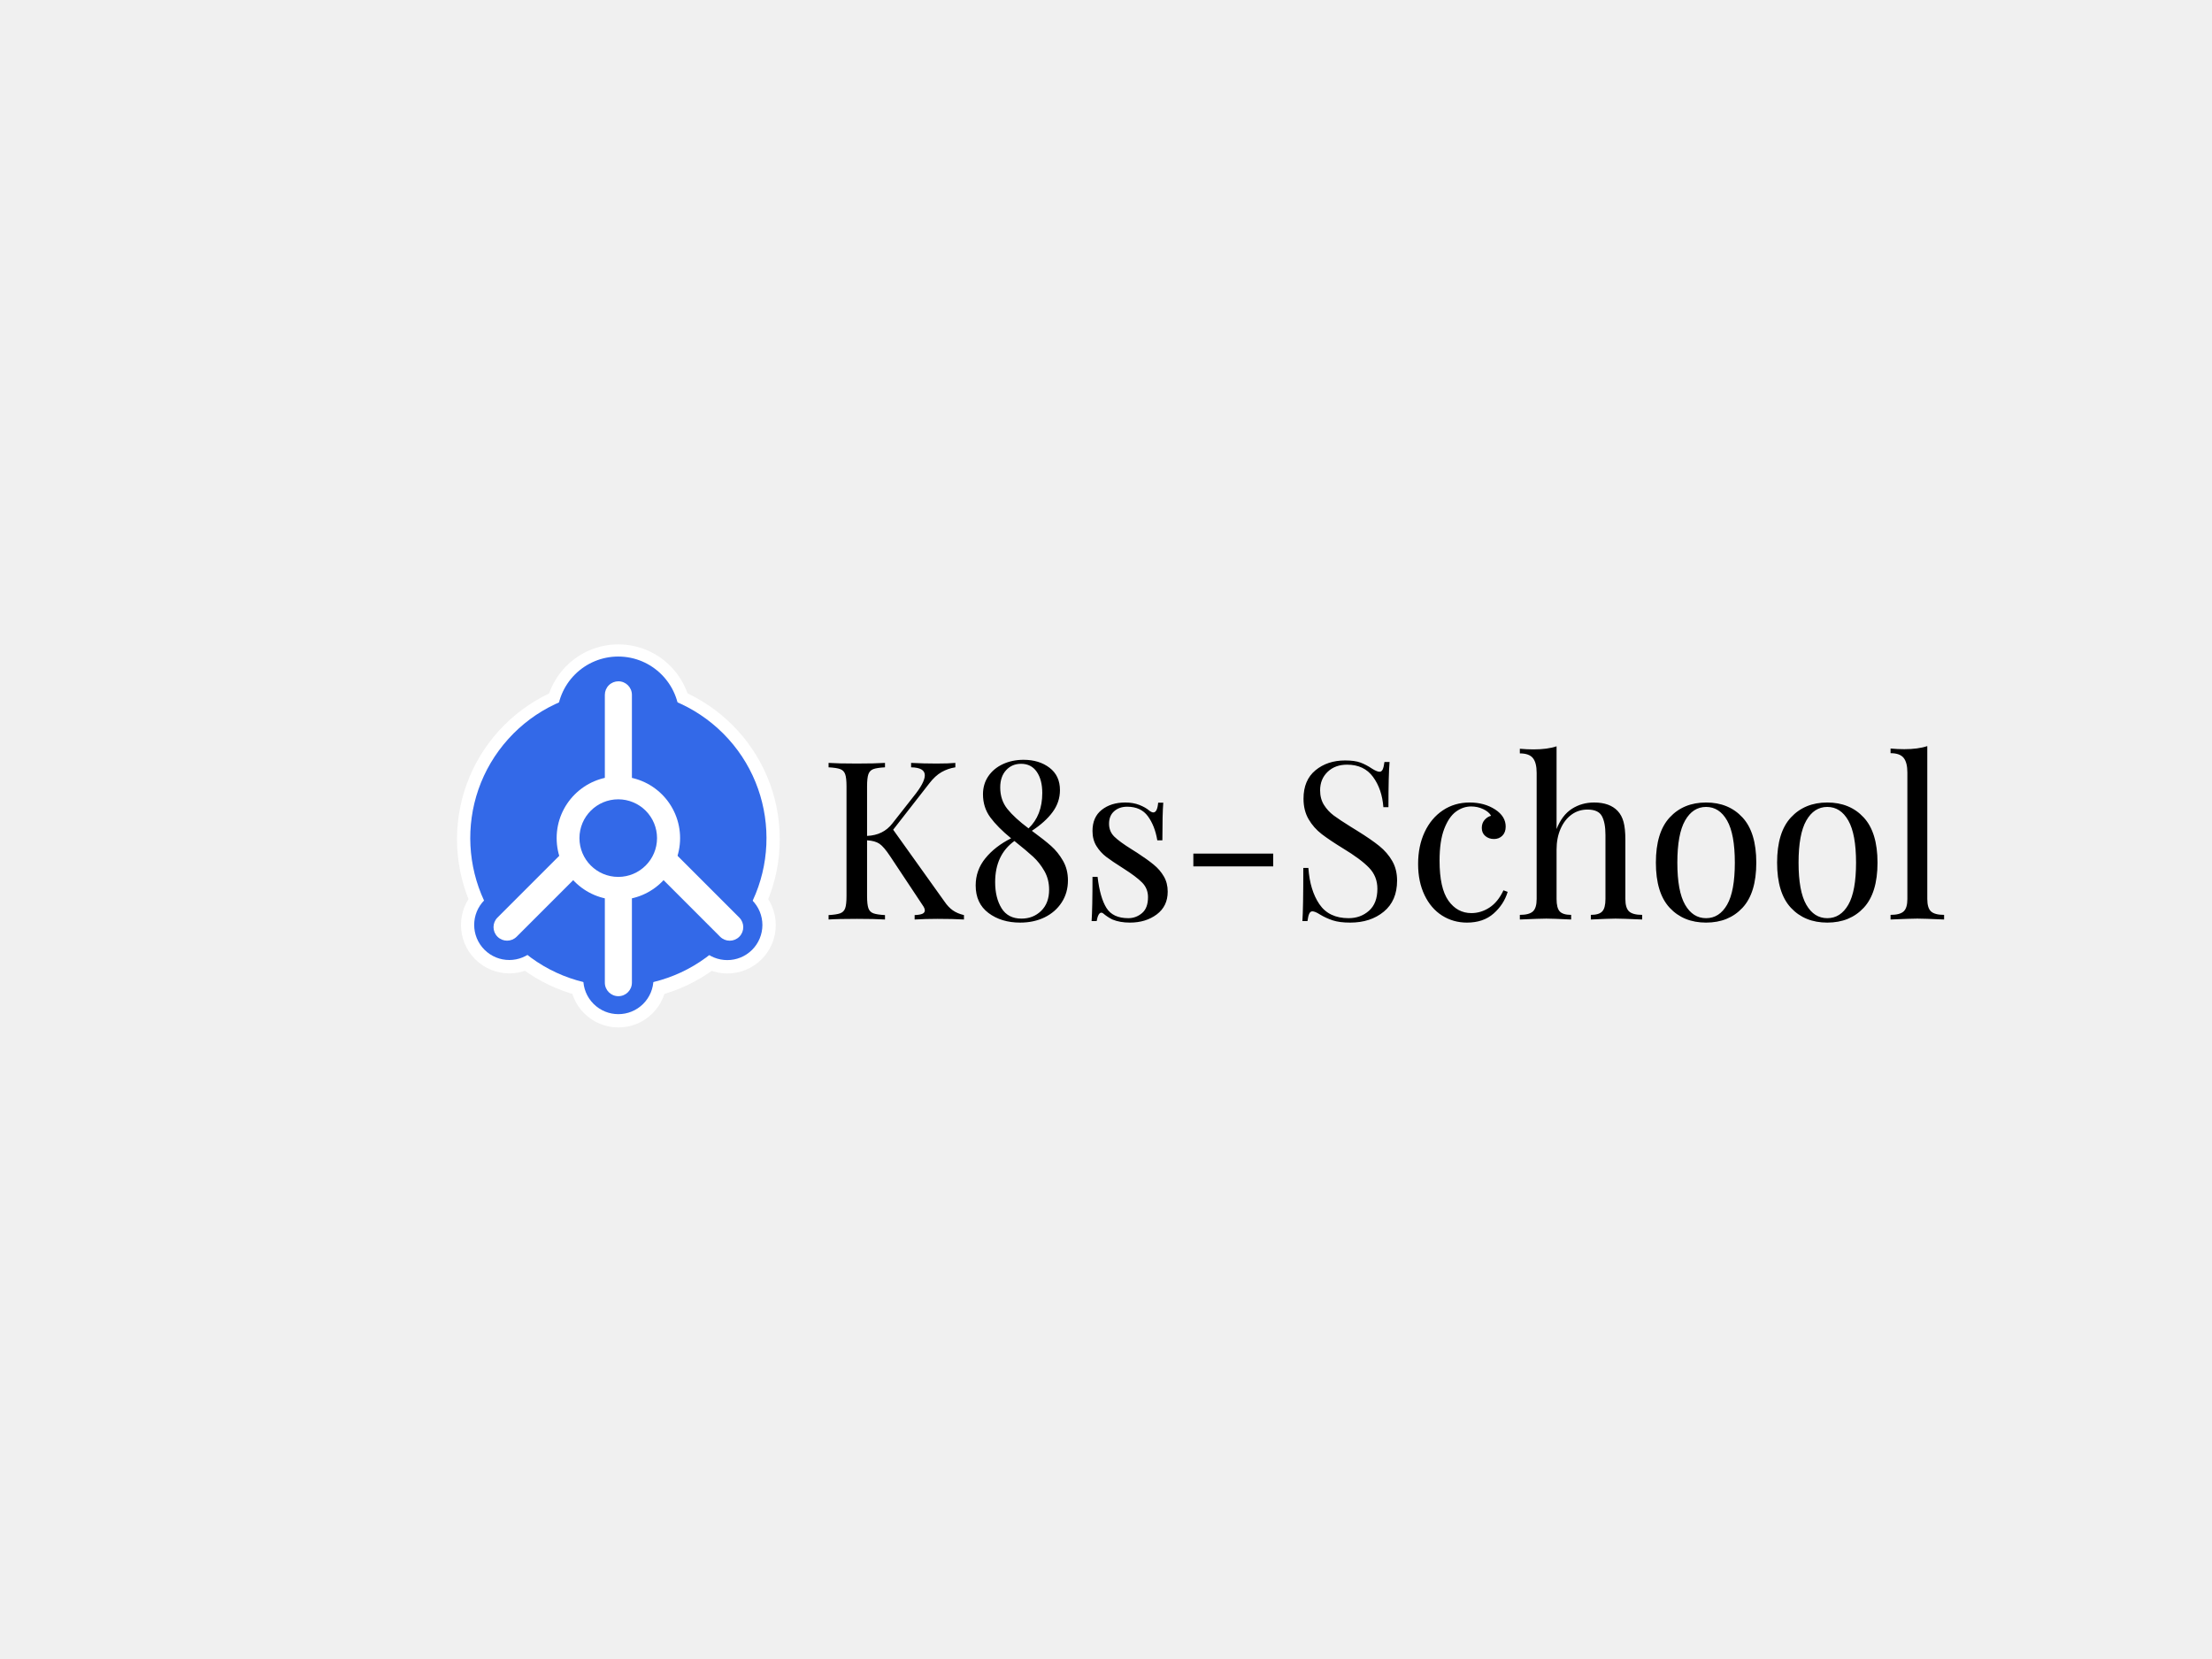
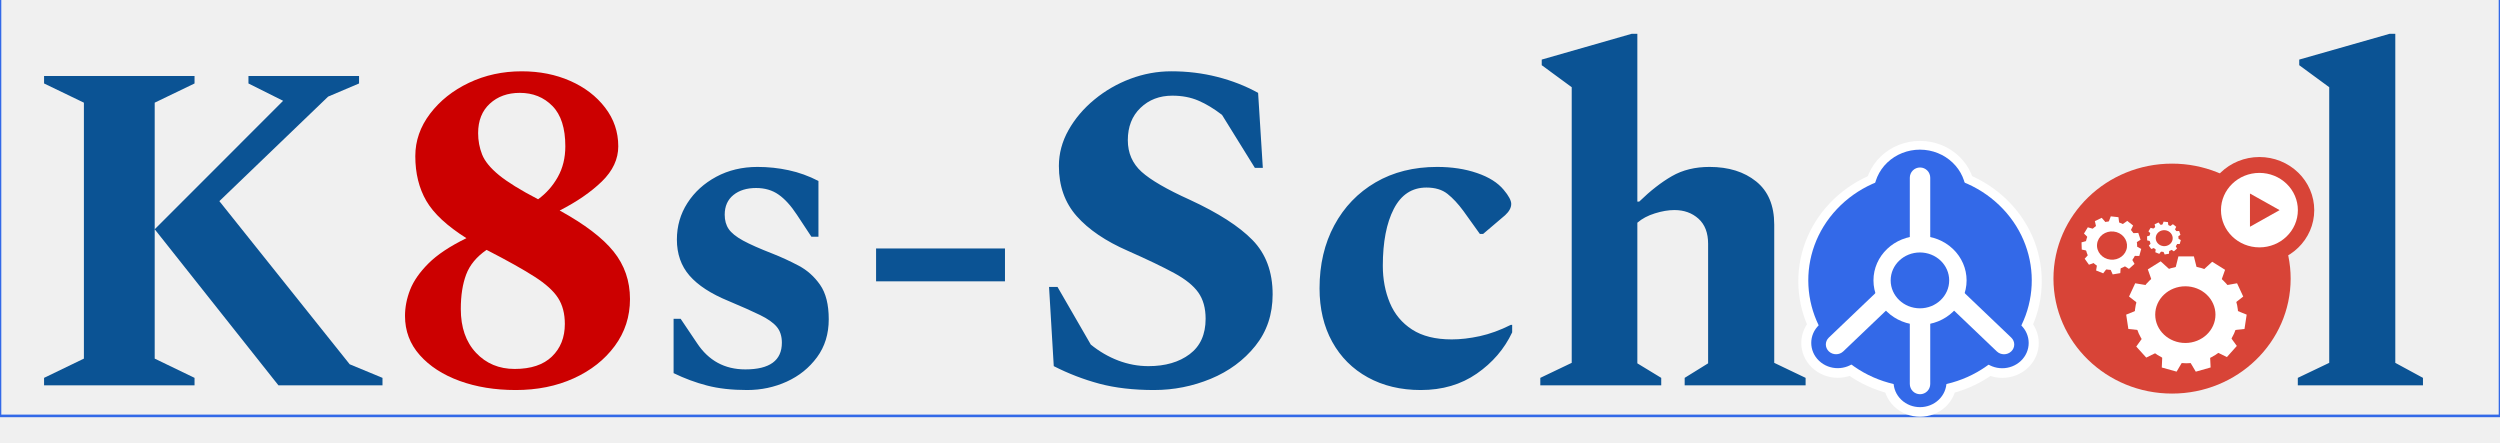
- <svg xmlns="http://www.w3.org/2000/svg" version="1.1" viewBox="0.0 0.0 960.0 720.0" fill="none" stroke="none" stroke-linecap="square" stroke-miterlimit="10">
+ <svg xmlns="http://www.w3.org/2000/svg" version="1.1" viewBox="0.0 0.0 960.0 170.0" fill="none" stroke="none" stroke-linecap="square" stroke-miterlimit="10">
  <clipPath id="p.0">
-     <path d="m0 0l960.0 0l0 720.0l-960.0 0l0 -720.0z" clip-rule="nonzero" />
+     <path d="m0 0l960.0 0l0 170.0l-960.0 0l0 -170.0z" clip-rule="nonzero" />
  </clipPath>
  <g clip-path="url(#p.0)">
-     <path fill="#000000" fill-opacity="0.0" d="m0 0l960.0 0l0 720.0l-960.0 0z" fill-rule="evenodd" />
-     <path fill="#000000" fill-opacity="0.0" d="m346.572 297.903l574.835 0l0 131.748l-574.835 0z" fill-rule="evenodd" />
-     <path fill="#000000" d="m409.916 391.282q1.625 2.406 3.594 3.797q1.969 1.391 4.844 2.062l0 1.922q-4.609 -0.281 -11.516 -0.281q-5.188 0 -9.891 0.281l0 -1.922q2.312 -0.094 3.359 -0.562q1.062 -0.484 1.062 -1.453q0 -0.953 -0.969 -2.297l-14.016 -21.125q-2.781 -4.219 -4.703 -5.516q-1.922 -1.297 -5.375 -1.5l0 24.203q0 3.641 0.578 5.281q0.578 1.625 2.156 2.203q1.594 0.578 5.047 0.766l0 1.922q-4.422 -0.281 -12.203 -0.281q-8.25 0 -12.281 0.281l0 -1.922q3.453 -0.188 5.031 -0.766q1.594 -0.578 2.172 -2.203q0.578 -1.641 0.578 -5.281l0 -47.625q0 -3.641 -0.578 -5.266q-0.578 -1.641 -2.172 -2.219q-1.578 -0.578 -5.031 -0.766l0 -1.922q4.031 0.281 12.281 0.281q7.688 0 12.203 -0.281l0 1.922q-3.453 0.188 -5.047 0.766q-1.578 0.578 -2.156 2.219q-0.578 1.625 -0.578 5.266l0 21.516q7.016 -0.297 10.953 -5.375l9.203 -11.719q4.906 -6.047 4.906 -9.219q0 -3.359 -5.953 -3.453l0 -1.922q5.469 0.281 11.031 0.281q5.281 0 8.172 -0.281l0 1.922q-3.172 0.484 -5.969 2.062q-2.781 1.578 -5.359 4.938l-15.656 20.078l22.281 31.188zm37.911 -30.719q5.375 3.938 8.344 6.578q2.984 2.641 5.141 6.391q2.172 3.734 2.172 8.547q0 5.375 -2.703 9.547q-2.688 4.172 -7.391 6.484q-4.703 2.297 -10.656 2.297q-8.156 0 -13.734 -4.172q-5.562 -4.188 -5.562 -11.953q0 -6.625 4.219 -11.812q4.234 -5.188 11.156 -8.641q-5.859 -4.797 -9.031 -9.109q-3.172 -4.328 -3.172 -10.0q0 -4.406 2.297 -7.812q2.312 -3.406 6.344 -5.281q4.031 -1.875 8.938 -1.875q6.812 0 11.312 3.453q4.516 3.453 4.516 9.703q0 5.188 -3.172 9.5q-3.156 4.312 -9.016 8.156zm-4.703 -29.078q-3.938 0 -6.484 2.781q-2.547 2.781 -2.547 7.484q0 5.469 3.125 9.359q3.125 3.891 9.172 8.406q5.953 -5.672 5.953 -15.359q0 -5.766 -2.406 -9.219q-2.391 -3.453 -6.812 -3.453zm0.188 67.188q5.094 0 8.547 -3.359q3.453 -3.359 3.453 -9.203q0 -4.516 -2.062 -8.109q-2.062 -3.609 -4.891 -6.203q-2.828 -2.594 -8.109 -6.812q-8.359 6.047 -8.359 17.859q0 6.812 2.781 11.328q2.797 4.5 8.641 4.5zm45.029 -50.391q3.453 0 6.141 1.062q2.688 1.047 4.328 2.484q1.047 0.766 1.719 0.766q1.734 0 2.109 -4.219l2.219 0q-0.391 4.703 -0.391 16.312l-2.203 0q-1.062 -6.328 -4.094 -10.453q-3.016 -4.125 -8.969 -4.125q-3.453 0 -5.672 1.969q-2.203 1.953 -2.203 5.422q0 3.359 2.297 5.609q2.312 2.25 7.406 5.422q0.859 0.484 2.594 1.641q4.406 2.875 7.094 5.094q2.703 2.203 4.375 5.078q1.688 2.875 1.688 6.625q0 6.328 -4.766 9.891q-4.75 3.547 -11.656 3.547q-4.328 0 -7.578 -1.344q-2.125 -1.062 -3.938 -2.594q-0.391 -0.375 -0.875 -0.375q-0.672 0 -1.203 0.953q-0.516 0.953 -0.812 2.688l-2.203 0q0.391 -5.469 0.391 -19.203l2.203 0q1.062 9.031 3.844 13.5q2.781 4.453 9.5 4.453q3.359 0 5.953 -2.203q2.594 -2.203 2.594 -6.922q0 -3.734 -2.547 -6.328q-2.547 -2.594 -8.297 -6.234q-4.719 -2.984 -7.266 -4.906q-2.531 -1.922 -4.266 -4.703q-1.719 -2.781 -1.719 -6.531q0 -6.047 4.031 -9.203q4.031 -3.172 10.172 -3.172zm64.224 27.734l-34.656 0l0 -5.562l34.656 0l0 5.562zm31.201 -45.984q4.219 0 6.672 0.922q2.453 0.906 5.031 2.641q2.125 1.344 3.266 1.344q0.875 0 1.344 -1.0q0.484 -1.016 0.766 -3.234l2.219 0q-0.484 5.578 -0.484 19.594l-2.203 0q-0.578 -7.781 -4.469 -13.109q-3.891 -5.328 -11.281 -5.328q-5.188 0 -8.453 3.125q-3.25 3.125 -3.25 8.016q0 3.641 1.672 6.328q1.688 2.688 4.266 4.609q2.594 1.922 7.406 4.906l2.781 1.719q6.047 3.75 9.547 6.578q3.5 2.828 5.609 6.484q2.125 3.641 2.125 8.547q0 8.734 -5.766 13.484q-5.766 4.75 -14.594 4.75q-4.609 0 -7.547 -0.969q-2.922 -0.953 -5.609 -2.578q-2.109 -1.344 -3.25 -1.344q-0.875 0 -1.359 1.016q-0.469 1.0 -0.766 3.203l-2.203 0q0.391 -5.281 0.391 -23.047l2.203 0q0.672 9.703 4.797 15.75q4.125 6.047 12.672 6.047q5.188 0 8.828 -3.219q3.656 -3.219 3.656 -9.547q0 -5.375 -3.609 -9.109q-3.594 -3.75 -11.375 -8.453q-5.656 -3.469 -9.172 -6.156q-3.5 -2.688 -5.703 -6.469q-2.203 -3.797 -2.203 -8.891q0 -8.062 5.172 -12.328q5.188 -4.281 12.875 -4.281zm54.043 18.25q6.438 0 11.141 3.062q4.516 2.984 4.516 7.406q0 2.484 -1.453 3.938q-1.438 1.438 -3.641 1.438q-2.203 0 -3.75 -1.297q-1.531 -1.297 -1.531 -3.516q0 -2.016 1.156 -3.406q1.156 -1.391 2.875 -1.875q-0.953 -1.719 -3.406 -2.875q-2.453 -1.156 -5.234 -1.156q-3.547 0 -6.625 2.266q-3.062 2.25 -5.078 7.484q-2.016 5.234 -2.016 13.781q0 11.906 3.828 17.328q3.844 5.422 9.984 5.422q4.141 0 7.828 -2.391q3.703 -2.406 6.094 -7.5l1.828 0.672q-1.641 5.469 -6.109 9.406q-4.453 3.938 -11.562 3.938q-5.938 0 -10.797 -3.062q-4.844 -3.078 -7.625 -8.891q-2.781 -5.812 -2.781 -13.484q0 -7.781 2.828 -13.828q2.828 -6.047 7.906 -9.453q5.094 -3.406 11.625 -3.406zm37.734 11.516q2.391 -6.047 6.656 -8.781q4.281 -2.734 9.656 -2.734q6.719 0 10.188 3.641q1.812 1.922 2.578 4.812q0.781 2.875 0.781 7.766l0 25.641q0 3.938 1.625 5.422q1.625 1.484 5.672 1.484l0 2.016q-8.844 -0.391 -11.531 -0.391q-2.688 0 -10.75 0.391l0 -2.016q3.547 0 4.938 -1.484q1.406 -1.484 1.406 -5.422l0 -27.75q0 -5.375 -1.547 -8.203q-1.531 -2.844 -6.234 -2.844q-3.938 0 -6.969 2.219q-3.016 2.203 -4.75 6.188q-1.719 3.984 -1.719 8.969l0 21.422q0 3.938 1.391 5.422q1.391 1.484 4.938 1.484l0 2.016q-8.062 -0.391 -10.75 -0.391q-2.688 0 -11.516 0.391l0 -2.016q4.031 0 5.656 -1.484q1.641 -1.484 1.641 -5.422l0 -54.719q0 -4.422 -1.641 -6.438q-1.625 -2.016 -5.656 -2.016l0 -2.016q3.062 0.281 5.953 0.281q6.047 0 9.984 -1.344l0 35.906zm64.885 -11.516q9.797 0 15.797 6.484q6.0 6.469 6.0 19.625q0 13.156 -6.0 19.594q-6.0 6.422 -15.797 6.422q-9.781 0 -15.781 -6.422q-6.0 -6.438 -6.0 -19.594q0 -13.156 6.0 -19.625q6.0 -6.484 15.781 -6.484zm0 1.922q-5.75 0 -9.109 5.906q-3.359 5.891 -3.359 18.281q0 12.391 3.359 18.25q3.359 5.844 9.109 5.844q5.766 0 9.125 -5.844q3.359 -5.859 3.359 -18.25q0 -12.391 -3.359 -18.281q-3.359 -5.906 -9.125 -5.906zm52.608 -1.922q9.797 0 15.797 6.484q6.0 6.469 6.0 19.625q0 13.156 -6.0 19.594q-6.0 6.422 -15.797 6.422q-9.781 0 -15.781 -6.422q-6.0 -6.438 -6.0 -19.594q0 -13.156 6.0 -19.625q6.0 -6.484 15.781 -6.484zm0 1.922q-5.75 0 -9.109 5.906q-3.359 5.891 -3.359 18.281q0 12.391 3.359 18.25q3.359 5.844 9.109 5.844q5.766 0 9.125 -5.844q3.359 -5.859 3.359 -18.25q0 -12.391 -3.359 -18.281q-3.359 -5.906 -9.125 -5.906zm43.398 39.938q0 3.938 1.625 5.422q1.641 1.484 5.672 1.484l0 2.016q-8.828 -0.391 -11.609 -0.391q-2.797 0 -11.625 0.391l0 -2.016q4.031 0 5.656 -1.484q1.641 -1.484 1.641 -5.422l0 -54.828q0 -4.406 -1.641 -6.422q-1.625 -2.016 -5.656 -2.016l0 -2.016q2.984 0.281 5.953 0.281q6.047 0 9.984 -1.344l0 66.344z" fill-rule="nonzero" />
-     <path fill="#ffffff" d="m206.214 386.592l0 0c8.202 -8.202 21.499 -8.202 29.701 0l0 0c3.939 3.939 6.151 9.28 6.151 14.85c0 5.57 -2.213 10.912 -6.151 14.85l0 0c-8.202 8.202 -21.499 8.202 -29.701 0l0 0c-8.202 -8.202 -8.202 -21.499 0 -29.701z" fill-rule="evenodd" />
-     <path fill="#ffffff" d="m300.831 386.631l0 0c8.202 -8.202 21.499 -8.202 29.701 0l0 0c3.939 3.939 6.151 9.28 6.151 14.85c0 5.57 -2.213 10.912 -6.151 14.85l0 0c-8.202 8.202 -21.499 8.202 -29.701 0l0 0c-8.202 -8.202 -8.202 -21.499 0 -29.701z" fill-rule="evenodd" />
-     <path fill="#ffffff" d="m253.521 410.053l0 0c8.202 -8.202 21.499 -8.202 29.701 0l0 0c3.939 3.939 6.151 9.28 6.151 14.85c0 5.57 -2.213 10.912 -6.151 14.85l0 0c-8.202 8.202 -21.499 8.202 -29.701 0l0 0c-8.202 -8.202 -8.202 -21.499 0 -29.701z" fill-rule="evenodd" />
-     <path fill="#ffffff" d="m268.375 434.245l0 0c-38.677 0 -70.032 -31.354 -70.032 -70.031l0 0c0 -18.573 7.378 -36.386 20.512 -49.52c13.133 -13.133 30.946 -20.512 49.52 -20.512l0 0c38.677 0 70.031 31.354 70.031 70.031l0 0c0 38.677 -31.354 70.031 -70.031 70.031z" fill-rule="evenodd" />
-     <path fill="#ffffff" d="m268.355 343.383l0 0c-17.581 0 -31.833 -14.265 -31.835 -31.861l0 0c-6.1035156E-4 -8.45 3.353 -16.554 9.322 -22.529c5.969 -5.975 14.066 -9.332 22.508 -9.332l0 0c17.581 0 31.833 14.265 31.835 31.861l0 0c0.001 17.596 -14.25 31.861 -31.83 31.861z" fill-rule="evenodd" />
-     <path fill="#ffffff" d="m268.355 337.032l0 0c-14.098 0 -25.528 -11.422 -25.529 -25.511l0 0c-4.8828125E-4 -6.766 2.689 -13.255 7.476 -18.039c4.787 -4.784 11.28 -7.472 18.05 -7.472l0 0c14.098 0 25.528 11.422 25.529 25.511l0 0c0.001 14.089 -11.427 25.511 -25.526 25.511z" fill-rule="evenodd" />
-     <path fill="#3369e8" d="m268.338 338.103l0 0c-14.673 0 -26.574 -11.901 -26.583 -26.583l0 0c-0.004 -7.05 2.791 -13.812 7.77 -18.797c4.979 -4.985 11.735 -7.786 18.781 -7.786l0 0c14.672 0 26.574 11.901 26.583 26.583l0 0c0.009 14.681 -11.879 26.583 -26.551 26.583z" fill-rule="evenodd" />
-     <path fill="#3369e8" d="m225.302 411.438l0 0c-26.353 -23.796 -28.433 -64.443 -4.646 -90.787l0 0c11.423 -12.651 27.406 -20.244 44.432 -21.11c17.026 -0.865 33.701 5.068 46.356 16.496l0 0c26.353 23.796 28.433 64.443 4.646 90.787l0 0c-23.787 26.344 -64.434 28.41 -90.787 4.614z" fill-rule="evenodd" />
-     <path fill="#3369e8" d="m257.601 414.131l0 0c5.949 -5.949 15.594 -5.949 21.543 0l0 0c2.857 2.857 4.462 6.732 4.462 10.772c0 4.04 -1.605 7.915 -4.462 10.772l0 0c-5.949 5.949 -15.594 5.949 -21.543 0l0 0c-5.949 -5.949 -5.949 -15.594 0 -21.543z" fill-rule="evenodd" />
-     <path fill="#ffffff" d="m268.373 432.345l0 0c-3.244 0 -5.874 -2.63 -5.874 -5.874l0 -124.913c0 -1.558 0.619 -3.052 1.72 -4.154c1.102 -1.102 2.596 -1.72 4.154 -1.72l0 0l0 0c3.244 0 5.874 2.63 5.874 5.874l0 124.913c0 3.244 -2.63 5.874 -5.874 5.874z" fill-rule="evenodd" />
-     <path fill="#3369e8" d="m210.257 390.633l0 0c5.949 -5.949 15.594 -5.949 21.543 0l0 0c2.857 2.857 4.462 6.731 4.462 10.772c0 4.04 -1.605 7.915 -4.462 10.772l0 0c-5.949 5.949 -15.594 5.949 -21.543 0l0 0c-5.949 -5.949 -5.949 -15.594 0 -21.543z" fill-rule="evenodd" />
-     <path fill="#3369e8" d="m304.874 390.672l0 0c5.949 -5.949 15.594 -5.949 21.543 0l0 0c2.857 2.857 4.462 6.731 4.462 10.772c0 4.04 -1.605 7.915 -4.462 10.772l0 0c-5.949 5.949 -15.594 5.949 -21.543 0l0 0c-5.949 -5.949 -5.949 -15.594 0 -21.543z" fill-rule="evenodd" />
-     <path fill="#ffffff" d="m215.911 406.524l0 0c-2.296 -2.296 -2.296 -6.019 0 -8.315l48.315 -48.315c1.103 -1.103 2.598 -1.722 4.157 -1.722c1.559 0 3.055 0.619 4.158 1.722l0 0l0 0c2.296 2.296 2.296 6.019 0 8.315l-48.315 48.315c-2.296 2.296 -6.019 2.296 -8.315 0z" fill-rule="evenodd" />
-     <path fill="#ffffff" d="m320.851 406.538l0 0c-2.296 2.296 -6.019 2.296 -8.315 0l-48.315 -48.315c-1.103 -1.103 -1.722 -2.598 -1.722 -4.157c0 -1.559 0.619 -3.055 1.722 -4.157l0 0l0 0c2.296 -2.296 6.019 -2.296 8.315 0l48.315 48.315c2.296 2.296 2.296 6.019 0 8.315z" fill-rule="evenodd" />
-     <path fill="#ffffff" d="m241.585 363.736l0 0c0 -14.794 11.993 -26.787 26.787 -26.787l0 0c7.104 0 13.918 2.822 18.942 7.846c5.024 5.024 7.846 11.837 7.846 18.942l0 0c0 14.794 -11.993 26.787 -26.787 26.787l0 0c-14.794 0 -26.787 -11.993 -26.787 -26.787z" fill-rule="evenodd" />
-     <path fill="#3369e8" d="m251.48 363.736l0 0c0 -9.298 7.537 -16.835 16.835 -16.835l0 0c4.465 0 8.747 1.774 11.904 4.931c3.157 3.157 4.931 7.439 4.931 11.904l0 0c0 9.298 -7.537 16.835 -16.835 16.835l0 0c-9.298 0 -16.835 -7.537 -16.835 -16.835z" fill-rule="evenodd" />
+     <path fill="#000000" fill-opacity="0.0" d="m0 0l960.0 0l0 170.0l-960.0 0z" fill-rule="evenodd" />
+     <path fill="#000000" fill-opacity="0.0" d="m0 -33.827l960.0 0l0 193.543l-960.0 0z" fill-rule="evenodd" />
+     <path stroke="#3369e8" stroke-width="1.0" stroke-linejoin="round" stroke-linecap="butt" d="m0 -33.827l960.0 0l0 193.543l-960.0 0z" fill-rule="evenodd" />
+     <path fill="#0b5394" d="m16.922 147.973l0 -2.875l15.297 -7.391l0 -98.281l-15.297 -7.375l0 -2.875l57.781 0l0 2.875l-15.297 7.375l0 98.281l15.297 7.391l0 2.875l-57.781 0zm42.484 -59.938l49.312 -49.328l-13.312 -6.656l0 -2.875l42.469 0l0 2.875l-11.875 5.047l-41.766 40.141l50.047 62.641l12.594 5.219l0 2.875l-39.953 0l-47.516 -59.938z" fill-rule="nonzero" />
+     <path fill="#cc0000" d="m198.008 149.77q-11.891 0 -21.516 -3.5q-9.625 -3.516 -15.297 -9.906q-5.672 -6.391 -5.672 -15.031q0 -5.047 1.969 -10.078q1.984 -5.047 7.016 -10.078q5.047 -5.047 14.594 -9.719q-11.156 -7.031 -15.391 -14.312q-4.234 -7.297 -4.234 -17.187q0 -8.828 5.672 -16.297q5.672 -7.469 14.938 -11.875q9.281 -4.406 20.25 -4.406q10.266 0 18.625 3.688q8.375 3.688 13.406 10.266q5.047 6.562 5.047 14.844q0 7.375 -6.297 13.5q-6.297 6.109 -16.203 11.156q14.406 7.922 20.703 15.75q6.297 7.828 6.297 18.266q0 10.078 -5.844 18q-5.844 7.922 -15.75 12.422q-9.906 4.5 -22.312 4.5zm-14.406 -98.641q0 4.328 1.531 8.203q1.531 3.859 6.469 7.906q4.953 4.047 15.031 9.281q4.688 -3.422 7.562 -8.547q2.891 -5.141 2.891 -11.797q0 -10.438 -4.953 -15.469q-4.953 -5.047 -12.516 -5.047q-7.016 0 -11.516 4.141q-4.5 4.125 -4.5 11.328zm-6.656 67.5q0 10.625 5.844 16.844q5.844 6.203 14.844 6.203q9.375 0 14.312 -4.766q4.953 -4.781 4.953 -12.516q0 -5.938 -2.609 -9.984q-2.609 -4.062 -9.094 -8.203q-6.469 -4.141 -18.0 -10.078l-0.359 -0.172q-5.75 3.953 -7.828 9.453q-2.062 5.484 -2.062 13.219z" fill-rule="nonzero" />
+     <path fill="#0b5394" d="m286.925 149.77q-8.828 0 -15.406 -1.719q-6.562 -1.703 -12.859 -4.766l0 -20.875l2.703 0l6.297 9.359q6.656 10.078 18.547 10.078q14.031 0 14.031 -10.25q0 -3.781 -1.984 -6.125q-1.969 -2.344 -6.391 -4.5q-4.406 -2.156 -12.141 -5.406q-10.078 -4.141 -14.938 -9.719q-4.859 -5.578 -4.859 -13.859q0 -7.734 4.047 -14.031q4.047 -6.297 11.062 -10.078q7.031 -3.781 15.844 -3.781q6.125 0 11.969 1.266q5.859 1.25 11.438 4.125l0 21.422l-2.703 0l-5.578 -8.453q-3.422 -5.219 -7.031 -7.734q-3.594 -2.531 -8.625 -2.531q-5.406 0 -8.734 2.703q-3.328 2.703 -3.328 7.562q0 3.234 1.531 5.484q1.531 2.25 5.484 4.422q3.953 2.156 11.344 5.031q5.031 1.984 9.984 4.594q4.953 2.609 8.281 7.375q3.328 4.766 3.328 13.234q0 8.453 -4.5 14.578q-4.5 6.109 -11.609 9.359q-7.109 3.234 -15.203 3.234zm49.488 -41.75l0 -12.609l49.5 0l0 12.609l-49.5 0zm106.748 41.75q-11.875 0 -20.969 -2.422q-9.094 -2.438 -17.547 -6.75l-1.812 -30.422l3.25 0l12.781 22.141q4.859 3.953 10.531 6.125q5.672 2.156 11.609 2.156q9.719 0 15.828 -4.594q6.125 -4.594 6.125 -13.594q0 -6.125 -2.797 -10.078q-2.781 -3.953 -9.266 -7.469q-6.469 -3.516 -17.812 -8.547q-12.781 -5.578 -19.625 -13.312q-6.844 -7.75 -6.844 -19.266q0 -7.203 3.688 -13.766q3.703 -6.578 9.906 -11.703q6.219 -5.141 13.859 -8.016q7.656 -2.875 15.75 -2.875q9.188 0 17.641 2.156q8.469 2.156 15.656 6.125l1.812 28.797l-3.062 0l-12.609 -20.344q-4.672 -3.594 -9.094 -5.484q-4.406 -1.891 -9.984 -1.891q-7.375 0 -12.234 4.688q-4.859 4.672 -4.859 12.406q0 7.375 5.297 12.156q5.312 4.766 18.453 10.703q16.391 7.562 24.125 15.484q7.734 7.922 7.734 20.875q0 11.516 -6.656 19.797q-6.656 8.281 -17.094 12.609q-10.438 4.312 -21.781 4.312zm102.418 0q-11.516 0 -20.344 -4.859q-8.812 -4.859 -13.672 -13.672q-4.859 -8.828 -4.859 -20.531q0 -13.672 5.672 -24.203q5.672 -10.531 15.828 -16.469q10.172 -5.938 23.672 -5.938q8.469 0 15.297 2.344q6.844 2.328 10.266 6.469q2.875 3.422 2.875 5.406q0 2.156 -2.328 4.312l-8.469 7.203l-1.25 0l-6.312 -8.812q-3.047 -4.141 -6.109 -6.562q-3.062 -2.438 -8.109 -2.438q-8.281 0 -12.516 8.188q-4.219 8.188 -4.219 21.859q0 7.75 2.703 14.234q2.703 6.469 8.547 10.25q5.844 3.781 15.203 3.781q5.047 0 10.797 -1.25q5.766 -1.266 11.891 -4.328l0.531 0l0 2.875q-4.5 9.547 -13.594 15.844q-9.078 6.297 -21.5 6.297zm45.899 -1.797l0 -2.875l12.062 -5.766l0 -105.844l-11.516 -8.453l0 -2.156l34.562 -9.906l2.156 0l0 64.438l0.719 0q6.484 -6.297 12.594 -9.797q6.125 -3.516 14.406 -3.516q10.984 0 17.906 5.578q6.938 5.578 6.938 16.562l0 53.094l12.047 5.766l0 2.875l-46.438 0l0 -2.875l9.0 -5.578l0 -45.906q0 -6.297 -3.688 -9.625q-3.688 -3.328 -9.266 -3.328q-3.422 0 -7.469 1.266q-4.047 1.25 -6.75 3.594l0 54l9.172 5.578l0 2.875l-46.438 0zm290.881 0l0 -2.875l12.062 -5.766l0 -105.844l-11.516 -8.453l0 -2.156l34.734 -9.906l2.156 0l0 126.359l10.625 5.766l0 2.875l-48.062 0z" fill-rule="nonzero" />
+     <path fill="#ffffff" d="m695.8 122.231l0 0c5.475 -5.225 14.351 -5.225 19.825 0l0 0c2.629 2.509 4.106 5.913 4.106 9.461c0 3.549 -1.477 6.952 -4.106 9.461l0 0c-5.475 5.225 -14.351 5.225 -19.825 0l0 0c-5.475 -5.225 -5.475 -13.697 0 -18.922z" fill-rule="evenodd" />
+     <path fill="#ffffff" d="m758.957 122.256l0 0c5.475 -5.225 14.351 -5.225 19.825 0l0 0c2.629 2.509 4.106 5.913 4.106 9.461c0 3.549 -1.477 6.952 -4.106 9.461l0 0c-5.475 5.225 -14.351 5.225 -19.825 0l0 0c-5.475 -5.225 -5.475 -13.697 0 -18.922z" fill-rule="evenodd" />
+     <path fill="#ffffff" d="m727.378 137.178l0 0c5.475 -5.225 14.351 -5.225 19.825 0l0 0c2.629 2.509 4.106 5.913 4.106 9.461c0 3.549 -1.477 6.952 -4.106 9.461l0 0c-5.475 5.225 -14.351 5.225 -19.825 0l0 0c-5.475 -5.225 -5.475 -13.697 0 -18.922z" fill-rule="evenodd" />
+     <path fill="#ffffff" d="m737.293 152.591l0 0c-25.817 0 -46.746 -19.976 -46.746 -44.617l0 0c0 -11.833 4.925 -23.182 13.692 -31.549c8.767 -8.367 20.657 -13.068 33.054 -13.068l0 0c25.817 0 46.746 19.976 46.746 44.617l0 0c0 24.641 -20.929 44.617 -46.746 44.617z" fill-rule="evenodd" />
+     <path fill="#ffffff" d="m737.279 94.702l0 0c-11.735 0 -21.249 -9.088 -21.25 -20.299l0 0c-3.6621094E-4 -5.384 2.238 -10.547 6.222 -14.353c3.985 -3.807 9.389 -5.945 15.024 -5.945l0 0c11.735 0 21.249 9.088 21.25 20.299l0 0c8.544922E-4 11.211 -9.512 20.299 -21.247 20.299z" fill-rule="evenodd" />
+     <path fill="#ffffff" d="m737.279 90.657l0 0c-9.411 0 -17.04 -7.277 -17.041 -16.253l0 0c-3.6621094E-4 -4.311 1.795 -8.445 4.99 -11.493c3.195 -3.048 7.529 -4.76 12.048 -4.76l0 0c9.411 0 17.04 7.277 17.041 16.253l0 0c6.713867E-4 8.976 -7.628 16.253 -17.038 16.253z" fill-rule="evenodd" />
+     <path fill="#3369e8" d="m737.268 91.339l0 0c-9.794 0 -17.738 -7.582 -17.744 -16.936l0 0c-0.003 -4.492 1.863 -8.799 5.187 -11.975c3.324 -3.176 7.833 -4.96 12.536 -4.96l0 0c9.794 0 17.738 7.582 17.744 16.936l0 0c0.006 9.353 -7.929 16.936 -17.723 16.936z" fill-rule="evenodd" />
+     <path fill="#3369e8" d="m708.542 138.06l0 0c-17.591 -15.16 -18.979 -41.057 -3.101 -57.841l0 0c7.625 -8.06 18.293 -12.898 29.658 -13.449c11.365 -0.551 22.495 3.229 30.943 10.509l0 0c17.591 15.16 18.979 41.057 3.101 57.841l0 0c-15.878 16.784 -43.01 18.1 -60.601 2.94z" fill-rule="evenodd" />
+     <path fill="#3369e8" d="m730.101 139.776l0 0c3.971 -3.79 10.409 -3.79 14.38 0l0 0c1.907 1.82 2.978 4.289 2.978 6.863c0 2.574 -1.071 5.043 -2.978 6.863l0 0c-3.971 3.79 -10.409 3.79 -14.38 0l0 0c-3.971 -3.79 -3.971 -9.935 0 -13.725z" fill-rule="evenodd" />
+     <path fill="#ffffff" d="m737.291 151.38l0 0c-2.165 0 -3.921 -1.755 -3.921 -3.921l0 -79.225c0 -1.04 0.413 -2.037 1.148 -2.772c0.735 -0.735 1.733 -1.148 2.773 -1.148l0 0l0 0c2.165 0 3.921 1.755 3.921 3.921l0 79.225c0 2.165 -1.755 3.921 -3.921 3.921z" fill-rule="evenodd" />
+     <path fill="#3369e8" d="m698.499 124.806l0 0c3.971 -3.79 10.409 -3.79 14.38 0l0 0c1.907 1.82 2.978 4.289 2.978 6.863c0 2.574 -1.071 5.043 -2.978 6.863l0 0c-3.971 3.79 -10.409 3.79 -14.38 0l0 0c-3.971 -3.79 -3.971 -9.935 0 -13.725z" fill-rule="evenodd" />
+     <path fill="#3369e8" d="m761.656 124.831l0 0c3.971 -3.79 10.409 -3.79 14.38 0l0 0c1.907 1.82 2.978 4.289 2.978 6.863c0 2.574 -1.071 5.043 -2.978 6.863l0 0c-3.971 3.79 -10.409 3.79 -14.38 0l0 0c-3.971 -3.79 -3.971 -9.935 0 -13.725z" fill-rule="evenodd" />
+     <path fill="#ffffff" d="m702.273 134.929l0 0c-1.533 -1.463 -1.533 -3.835 0 -5.297l32.25 -30.781c0.736 -0.702 1.734 -1.097 2.775 -1.097c1.041 0 2.039 0.395 2.775 1.097l0 0l0 0c1.533 1.463 1.533 3.835 0 5.297l-32.25 30.781c-1.533 1.463 -4.018 1.463 -5.55 0z" fill-rule="evenodd" />
+     <path fill="#ffffff" d="m772.32 134.939l0 0c-1.533 1.463 -4.018 1.463 -5.55 0l-32.25 -30.781c-0.736 -0.702 -1.149 -1.655 -1.149 -2.649c0 -0.993 0.413 -1.946 1.149 -2.649l0 0l0 0c1.533 -1.463 4.018 -1.463 5.55 0l32.25 30.781c1.533 1.463 1.533 3.835 0 5.297z" fill-rule="evenodd" />
+     <path fill="#ffffff" d="m719.411 107.67l0 0c0 -9.425 8.005 -17.066 17.881 -17.066l0 0c4.742 0 9.29 1.798 12.643 4.999c3.353 3.201 5.237 7.541 5.237 12.068l0 0c0 9.425 -8.005 17.066 -17.881 17.066l0 0c-9.875 0 -17.881 -7.641 -17.881 -17.066z" fill-rule="evenodd" />
+     <path fill="#3369e8" d="m726.016 107.67l0 0c0 -5.923 5.031 -10.725 11.237 -10.725l0 0c2.98 0 5.839 1.13 7.946 3.141c2.107 2.011 3.291 4.739 3.291 7.584l0 0c0 5.923 -5.031 10.725 -11.237 10.725l0 0c-6.206 0 -11.237 -4.802 -11.237 -10.725z" fill-rule="evenodd" />
+     <path fill="#d84437" d="m788.527 106.983l0 0c0 -24.383 20.389 -44.15 45.541 -44.15l0 0c12.078 0 23.662 4.652 32.202 12.931c8.541 8.28 13.339 19.509 13.339 31.219l0 0c0 24.383 -20.389 44.15 -45.541 44.15l0 0c-25.151 0 -45.541 -19.767 -45.541 -44.15z" fill-rule="evenodd" />
+     <path fill="#d84437" d="m846.572 80.692l0 0c0 -11.264 9.424 -20.395 21.049 -20.395l0 0c5.583 0 10.937 2.149 14.884 5.974c3.948 3.825 6.165 9.012 6.165 14.422l0 0c0 11.264 -9.424 20.395 -21.049 20.395l0 0c-11.625 0 -21.049 -9.131 -21.049 -20.395z" fill-rule="evenodd" />
+     <path fill="#ffffff" d="m852.857 80.692l0 0c0 -7.898 6.609 -14.301 14.763 -14.301l0 0c3.915 0 7.67 1.507 10.439 4.189c2.769 2.682 4.324 6.319 4.324 10.112l0 0c0 7.898 -6.609 14.3 -14.763 14.3l0 0c-8.153 0 -14.763 -6.403 -14.763 -14.3z" fill-rule="evenodd" />
+     <path fill="#d84437" d="m863.987 74.313l11.379 6.378l-11.379 6.378z" fill-rule="evenodd" />
+     <path fill="#ffffff" d="m809.303 86.346l1.235 -3.27l2.947 0.325l0.447 3.455z" fill-rule="evenodd" />
+     <path fill="#ffffff" d="m809.842 102.176l1.431 3.195l2.921 -0.49l0.239 -3.475z" fill-rule="evenodd" />
+     <path fill="#ffffff" d="m809.754 102.155l-2.129 2.805l-2.722 -1.093l0.553 -3.438z" fill-rule="evenodd" />
+     <path fill="#ffffff" d="m813.974 86.894l2.881 -2.083l2.26 1.793l-1.54 3.148z" fill-rule="evenodd" />
+     <path fill="#ffffff" d="m805.544 100.439l-3.384 1.212l-1.649 -2.303l2.377 -2.618z" fill-rule="evenodd" />
+     <path fill="#ffffff" d="m805.208 88.307l-0.782 -3.397l2.637 -1.265l2.316 2.662z" fill-rule="evenodd" />
+     <path fill="#ffffff" d="m814.501 101.338l3.017 1.91l2.145 -1.917l-1.736 -3.056z" fill-rule="evenodd" />
+     <path fill="#ffffff" d="m802.918 96.602l-3.52 -0.767l-0.093 -2.771l3.461 -0.978z" fill-rule="evenodd" />
+     <path fill="#ffffff" d="m802.798 92.169l-2.55 -2.483l1.474 -2.403l3.458 1.003z" fill-rule="evenodd" />
+     <path fill="#ffffff" d="m817.888 98.251l3.607 0.021l0.734 -2.687l-3.148 -1.702z" fill-rule="evenodd" />
+     <path fill="#ffffff" d="m818.919 93.945l3.057 -1.874l-0.875 -2.646l-3.605 0.217z" fill-rule="evenodd" />
+     <path fill="#ffffff" d="m800.928 93.24l0 0c0.599 -5.111 5.49 -8.77 10.923 -8.171l0 0c2.609 0.287 4.997 1.538 6.639 3.477c1.642 1.939 2.402 4.407 2.114 6.862l0 0c-0.599 5.111 -5.49 8.77 -10.923 8.171l0 0c-5.434 -0.599 -9.353 -5.227 -8.753 -10.339z" fill-rule="evenodd" />
+     <path fill="#d84437" d="m805.284 93.671l0 0c0.349 -2.978 3.198 -5.109 6.363 -4.761l0 0c1.52 0.167 2.911 0.896 3.867 2.026c0.956 1.13 1.399 2.568 1.232 3.998l0 0c-0.349 2.978 -3.198 5.109 -6.363 4.761l0 0c-3.165 -0.349 -5.448 -3.045 -5.099 -6.023z" fill-rule="evenodd" />
+     <path fill="#ffffff" d="m830.121 86.955l0.699 -1.849l1.666 0.184l0.252 1.954z" fill-rule="evenodd" />
+     <path fill="#ffffff" d="m830.424 95.906l0.809 1.807l1.652 -0.277l0.136 -1.965z" fill-rule="evenodd" />
+     <path fill="#ffffff" d="m830.374 95.894l-1.205 1.586l-1.539 -0.619l0.313 -1.944z" fill-rule="evenodd" />
+     <path fill="#ffffff" d="m832.763 87.265l1.63 -1.178l1.278 1.014l-0.871 1.779z" fill-rule="evenodd" />
+     <path fill="#ffffff" d="m827.994 94.923l-1.914 0.685l-0.932 -1.303l1.345 -1.48z" fill-rule="evenodd" />
+     <path fill="#ffffff" d="m827.806 88.063l-0.442 -1.921l1.492 -0.715l1.309 1.505z" fill-rule="evenodd" />
+     <path fill="#ffffff" d="m833.059 95.432l1.706 1.081l1.213 -1.084l-0.981 -1.728z" fill-rule="evenodd" />
+     <path fill="#ffffff" d="m826.51 92.753l-1.991 -0.434l-0.052 -1.567l1.958 -0.553z" fill-rule="evenodd" />
+     <path fill="#ffffff" d="m826.442 90.247l-1.442 -1.405l0.834 -1.359l1.955 0.568z" fill-rule="evenodd" />
+     <path fill="#ffffff" d="m834.975 93.687l2.04 0.012l0.415 -1.519l-1.78 -0.963z" fill-rule="evenodd" />
+     <path fill="#ffffff" d="m835.559 91.253l1.729 -1.059l-0.494 -1.496l-2.039 0.122z" fill-rule="evenodd" />
+     <path fill="#ffffff" d="m825.385 90.852l0 0c0.339 -2.89 3.106 -4.958 6.178 -4.619l0 0c1.475 0.163 2.826 0.87 3.754 1.967c0.928 1.096 1.358 2.492 1.195 3.88l0 0c-0.339 2.89 -3.106 4.958 -6.178 4.619l0 0c-3.073 -0.339 -5.288 -2.957 -4.949 -5.847z" fill-rule="evenodd" />
+     <path fill="#d84437" d="m827.818 91.096l0 0c0.198 -1.684 1.809 -2.889 3.599 -2.691l0 0c0.86 0.095 1.646 0.507 2.187 1.146c0.541 0.639 0.791 1.452 0.696 2.261l0 0c-0.198 1.684 -1.809 2.889 -3.599 2.691l0 0c-1.79 -0.198 -3.081 -1.723 -2.883 -3.406z" fill-rule="evenodd" />
+     <path fill="#ffffff" d="m834.807 105.241l1.697 -6.787l5.949 0l1.697 6.787z" fill-rule="evenodd" />
+     <path fill="#ffffff" d="m839.578 136.669l3.604 6.051l5.694 -1.614l-0.33 -6.979z" fill-rule="evenodd" />
+     <path fill="#ffffff" d="m839.398 136.647l-3.581 6.059l-5.693 -1.585l0.306 -6.971z" fill-rule="evenodd" />
+     <path fill="#ffffff" d="m844.242 105.307l5.244 -4.79l4.942 3.089l-2.342 6.605z" fill-rule="evenodd" />
+     <path fill="#ffffff" d="m830.609 134.151l-6.451 3.167l-3.839 -4.246l4.132 -5.731z" fill-rule="evenodd" />
+     <path fill="#ffffff" d="m827.106 110.048l-2.342 -6.605l4.942 -3.089l5.244 4.79z" fill-rule="evenodd" />
+     <path fill="#ffffff" d="m848.665 133.976l6.466 3.136l3.81 -4.274l-4.164 -5.717z" fill-rule="evenodd" />
+     <path fill="#ffffff" d="m824.482 127.081l-7.193 -0.754l-0.834 -5.506l6.669 -2.706z" fill-rule="evenodd" />
+     <path fill="#ffffff" d="m823.207 118.273l-5.656 -4.398l2.368 -5.096l7.128 1.231z" fill-rule="evenodd" />
+     <path fill="#ffffff" d="m854.692 127.081l7.193 -0.754l0.834 -5.506l-6.669 -2.706z" fill-rule="evenodd" />
+     <path fill="#ffffff" d="m855.743 118.273l5.656 -4.398l-2.368 -5.096l-7.128 1.231z" fill-rule="evenodd" />
+     <path fill="#ffffff" d="m819.732 120.818l0 0c0 -10.317 8.89 -18.681 19.855 -18.681l0 0c5.266 0 10.316 1.968 14.04 5.472c3.724 3.503 5.815 8.255 5.815 13.21l0 0c0 10.317 -8.889 18.681 -19.855 18.681l0 0c-10.966 0 -19.855 -8.364 -19.855 -18.681z" fill-rule="evenodd" />
+     <path fill="#d84437" d="m827.604 120.819l0 0c0 -6.011 5.179 -10.884 11.567 -10.884l0 0c3.068 0 6.01 1.147 8.179 3.188c2.169 2.041 3.388 4.81 3.388 7.696l0 0c0 6.011 -5.179 10.884 -11.567 10.884l0 0c-6.388 0 -11.567 -4.873 -11.567 -10.884z" fill-rule="evenodd" />
  </g>
</svg>
